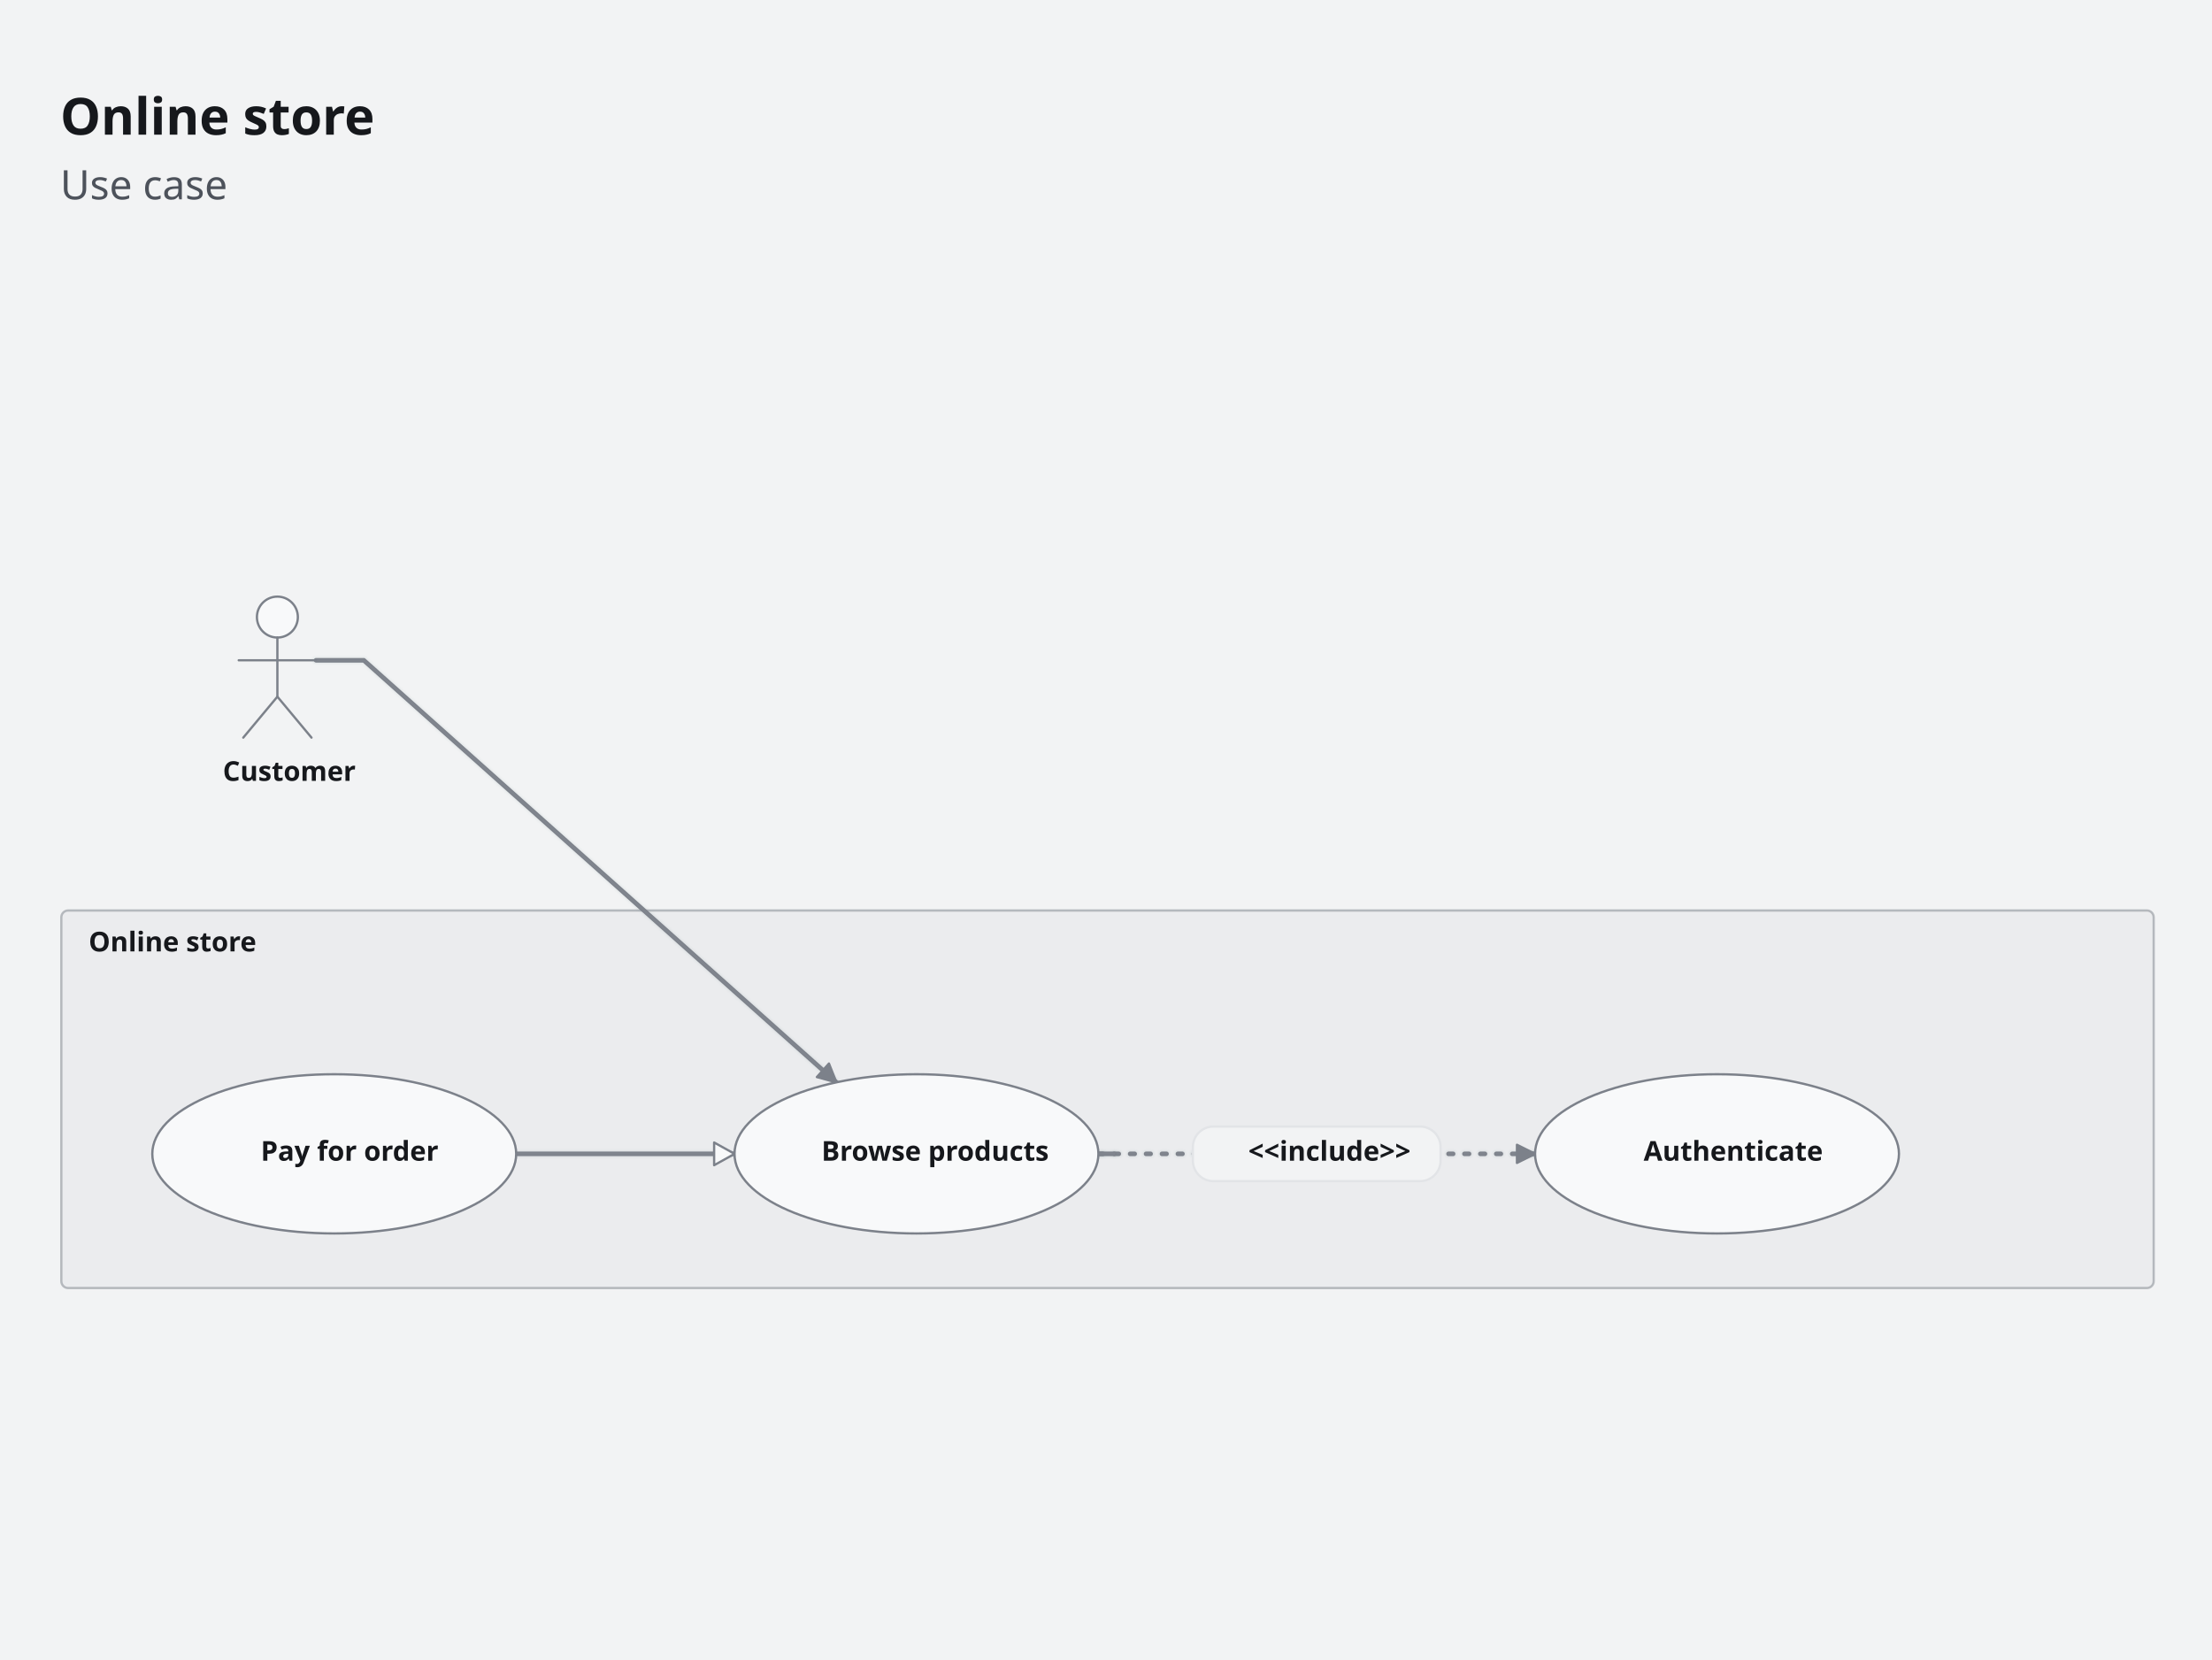
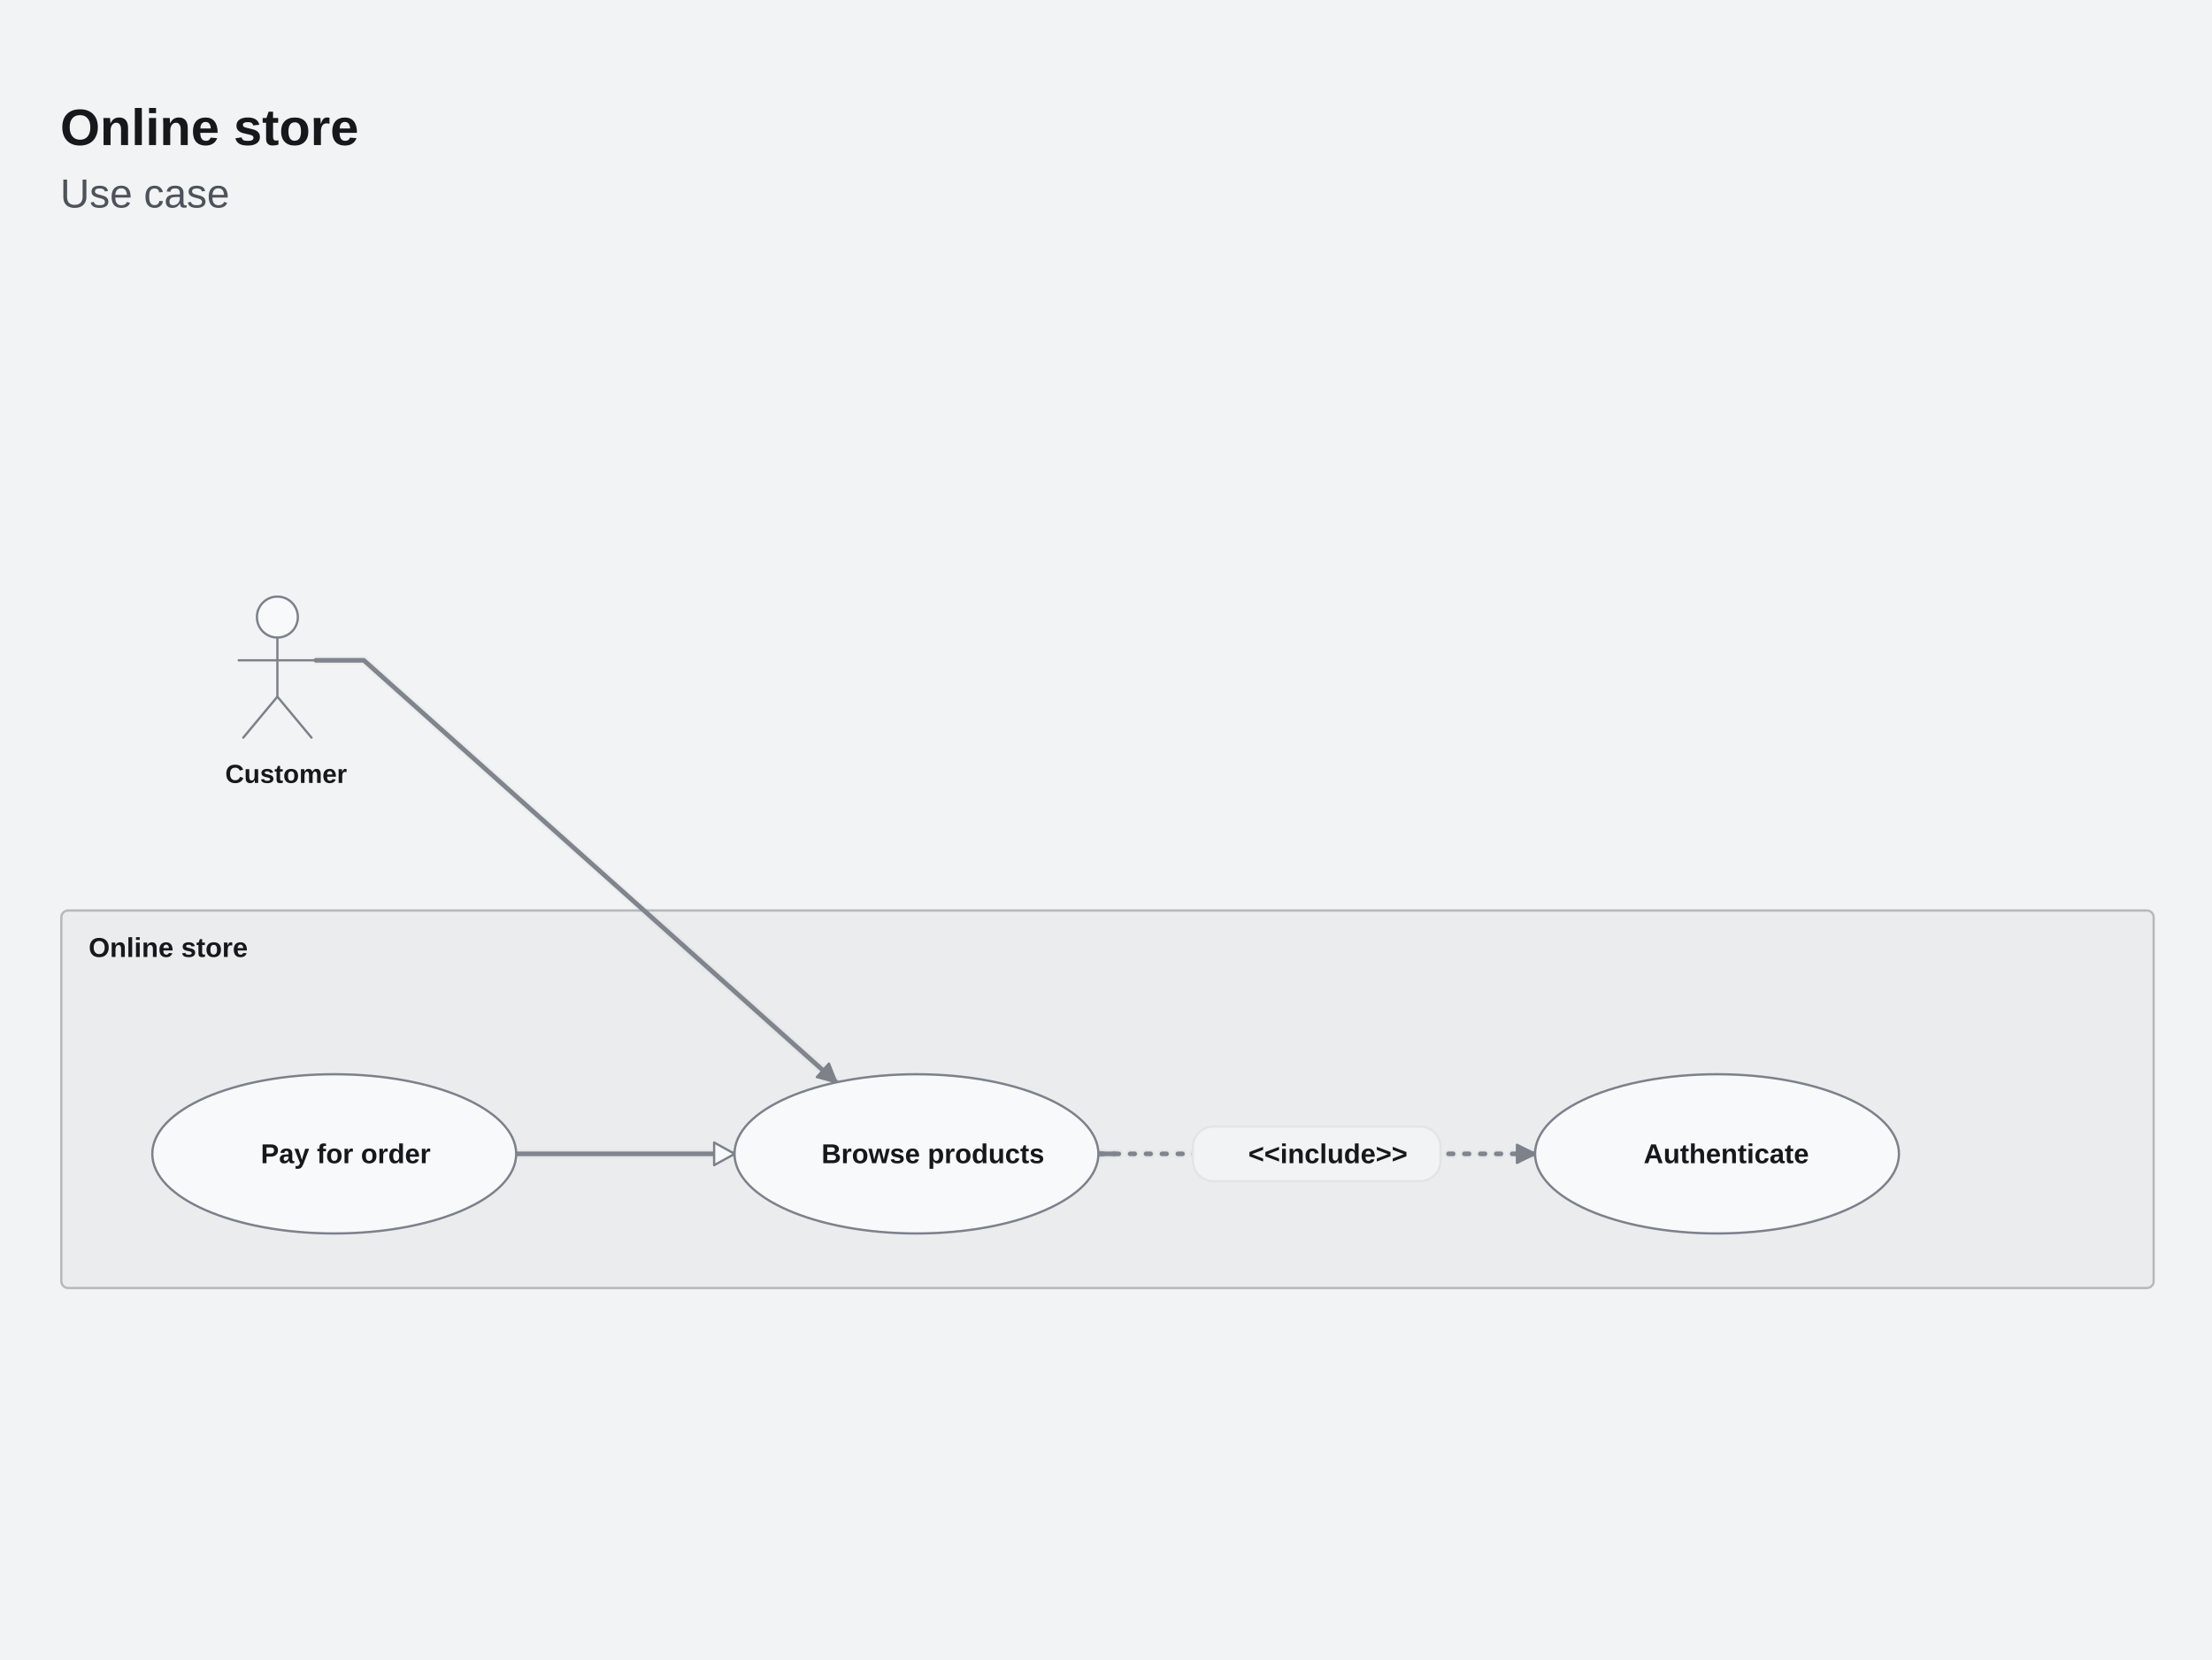
<svg xmlns="http://www.w3.org/2000/svg" width="735" height="551" viewBox="12 0 735 551.3" stroke-linecap="round" stroke-linejoin="round" style="max-width:100%;height:auto;display:block" role="img" aria-label="Online store" aria-labelledby="cfx-mm-usecase-l-title" aria-describedby="cfx-mm-usecase-l-description">
  <defs>
    <clipPath id="cfx-mm-usecase-l-clip-1" clipPathUnits="userSpaceOnUse">
      <rect x="32" y="32" width="696" height="506" />
    </clipPath>
    <clipPath id="cfx-mm-usecase-l-clip-10" clipPathUnits="userSpaceOnUse">
      <rect x="32" y="83.65" width="696" height="454.35" />
    </clipPath>
  </defs>
  <rect x="0" y="0" width="760" height="570" rx="0" data-cfx-role="background" fill="#F2F3F4" stroke="none" stroke-width="1" />
  <g clip-path="url(#cfx-mm-usecase-l-clip-1)">
-     <g data-cfx-role="frame-heading-source" data-cfx-authored-font-request="Calibri, Carlito, Segoe UI, system-ui, sans-serif|700|normal|17|">
+     <g data-cfx-role="frame-heading-source" data-cfx-authored-font-request="Calibri, Carlito, Segoe UI, Arial, system-ui, sans-serif|700|normal|17|">
      <g data-cfx-role="frame-heading">
-         <text x="32" y="44.75" font-family="Calibri, Carlito, Segoe UI, system-ui, sans-serif" font-size="17" font-weight="700" font-style="normal" fill="#16181C" xml:space="preserve" style="white-space:pre;font-language-override:normal;font-palette:normal">Online store</text>
+         <text x="32" y="48.187" font-family="Calibri, Carlito, Segoe UI, Arial, system-ui, sans-serif" font-size="17" font-weight="700" font-style="normal" fill="#16181C" xml:space="preserve" style="white-space:pre;font-language-override:normal;font-palette:normal">Online store</text>
      </g>
    </g>
-     <g data-cfx-role="frame-heading-source" data-cfx-authored-font-request="Calibri, Carlito, Segoe UI, system-ui, sans-serif|400|normal|13.5|">
+     <g data-cfx-role="frame-heading-source" data-cfx-authored-font-request="Calibri, Carlito, Segoe UI, Arial, system-ui, sans-serif|400|normal|13.5|">
      <g data-cfx-role="frame-heading">
-         <text x="32" y="66.225" font-family="Calibri, Carlito, Segoe UI, system-ui, sans-serif" font-size="13.5" font-weight="400" font-style="normal" fill="#4D525B" xml:space="preserve" style="white-space:pre;font-language-override:normal;font-palette:normal">Use case</text>
+         <text x="32" y="68.954" font-family="Calibri, Carlito, Segoe UI, Arial, system-ui, sans-serif" font-size="13.5" font-weight="400" font-style="normal" fill="#4D525B" xml:space="preserve" style="white-space:pre;font-language-override:normal;font-palette:normal">Use case</text>
      </g>
    </g>
  </g>
  <g id="cfx-mm-usecase-l-node-9" data-cfx-source-id="mermaid-flowchart" data-cfx-role="topology" class="cfx-topology" data-canvas-surface-style="Plain" data-cfx-active-scenario="" data-cfx-map-background-style="Dots" data-cfx-projection="" data-cfx-scenario-count="0" data-cfx-scenario-ids="" data-cfx-scenarios="[]" data-cfx-viewport="" data-chart-id="mermaid-flowchart" data-fit-content-to-viewport="true" data-header-style="Standard" data-layout-direction="LeftToRight" data-layout-mode="Swimlane" data-node-surface-style="Card" data-visual-style="Default">
    <g clip-path="url(#cfx-mm-usecase-l-clip-10)">
      <g id="cfx-mm-usecase-l-node-11" data-cfx-source-id="Store" data-cfx-role="topology-group" class="cfx-topology__group cfx-mermaid-subgraph" data-cfx-meta-mermaid-id="Store" data-cfx-meta-mermaid-nodes="Browse,Pay,Authenticate" data-cfx-meta-mermaid-order="0" data-cfx-meta-mermaid-source-line="7" data-cfx-meta-mermaid-title="Online store" data-cfx-selected="false" data-cfx-status="Unknown" data-group-applied-layout-policy="Auto" data-group-color="" data-group-id="Store" data-group-label="Online store" data-group-layout-policy="Auto" data-group-symbol="" data-scenario-ids="" data-scenario-step-indices="">
        <rect x="32.378" y="302.512" width="695.244" height="125.446" rx="2.267" data-cfx-role="topology-group-surface" fill="rgba(124,129,138,0.059)" stroke="rgba(124,129,138,0.502)" stroke-width="0.756" />
        <g data-cfx-role="topology-group-label">
-           <text x="41.446" y="316.115" font-family="Calibri, Carlito, Segoe UI, system-ui, sans-serif" font-size="9.068" font-weight="600" font-style="normal" fill="#16181C" xml:space="preserve" style="white-space:pre;font-language-override:normal;font-palette:normal">Online store</text>
+           <text x="41.446" y="317.948" font-family="Calibri, Carlito, Segoe UI, Arial, system-ui, sans-serif" font-size="9.068" font-weight="600" font-style="normal" fill="#16181C" xml:space="preserve" style="white-space:pre;font-language-override:normal;font-palette:normal">Online store</text>
        </g>
      </g>
      <g id="cfx-mm-usecase-l-node-15" data-cfx-source-id="mermaid-edge-0" data-cfx-role="topology-edge" class="cfx-topology__edge" data-cfx-meta-mermaid-operator="--&gt;" data-cfx-meta-mermaid-order="0" data-cfx-meta-mermaid-source="Customer" data-cfx-meta-mermaid-source-column="1" data-cfx-meta-mermaid-source-line="12" data-cfx-meta-mermaid-target="Browse" data-cfx-selected="false" data-cfx-status="Unknown" data-direction="Forward" data-edge-color="" data-edge-dash-pattern="" data-edge-emphasis="Normal" data-edge-id="mermaid-edge-0" data-edge-kind="Dependency" data-edge-label="" data-edge-layout-inference="none" data-edge-line-style="Solid" data-edge-minimum-rank-span="1" data-edge-muted="false" data-edge-render-order="0" data-edge-routing-priority="0" data-edge-secondary-label="" data-edge-tertiary-label="" data-label-offset-x="0" data-label-offset-y="0" data-route-candidate-count="1" data-route-corridor="default" data-route-curve="Straight" data-route-end-x="289.93880930680695" data-route-end-y="359.63407142277146" data-route-fallback-reason="not-obstacle-aware" data-route-label-obstacle-hits="0" data-route-lane="0" data-route-obstacle-count="4" data-route-obstacle-hits="0" data-route-offset="0" data-route-overlap-score="0" data-route-segment-count="2" data-route-start-x="117.01628664495115" data-route-start-y="219.38526058631925" data-route-strategy="Straight" data-scenario-ids="" data-scenario-step-indices="" data-source-group-id="" data-source-label="" data-source-marker="None" data-source-node-id="Customer" data-source-port="Auto" data-source-port-id="" data-target-group-id="Store" data-target-label="" data-target-marker="Arrow" data-target-node-id="Browse" data-target-port="Auto" data-target-port-id="" data-waypoint-count="0">
        <path d="M 117.016 219.385 L 132.886 219.385 L 289.939 359.634" data-cfx-role="topology-edge-line-ambient-halo" fill="none" stroke="rgba(124,129,138,0.016)" stroke-width="3.325" />
        <path d="M 117.016 219.385 L 132.886 219.385 L 289.939 359.634" data-cfx-role="topology-edge-line-halo" fill="none" stroke="rgba(124,129,138,0.055)" stroke-width="2.418" />
        <path d="M 117.016 219.385 L 132.886 219.385 L 289.939 359.634" data-cfx-role="topology-edge-line" fill="none" stroke="#7C818A" stroke-width="1.511" />
        <path d="M 117.016 219.385 L 132.886 219.385 L 289.939 359.634" data-cfx-role="topology-edge-line-highlight" fill="none" stroke="rgba(255,255,255,0.035)" stroke-width="0.756" />
        <path d="M 289.939 359.634 L 287.443 353.353 L 283.416 357.862 Z" data-cfx-role="topology-marker" fill="#7C818A" stroke="#7C818A" stroke-width="0.756" fill-rule="evenodd" />
      </g>
      <g id="cfx-mm-usecase-l-node-22" data-cfx-source-id="mermaid-edge-1" data-cfx-role="topology-edge" class="cfx-topology__edge" data-cfx-meta-mermaid-label="&lt;&lt;include&gt;&gt;" data-cfx-meta-mermaid-operator="-.-&gt;" data-cfx-meta-mermaid-order="1" data-cfx-meta-mermaid-source="Browse" data-cfx-meta-mermaid-source-column="1" data-cfx-meta-mermaid-source-line="13" data-cfx-meta-mermaid-target="Authenticate" data-cfx-selected="false" data-cfx-status="Unknown" data-direction="Forward" data-edge-color="" data-edge-dash-pattern="" data-edge-emphasis="Normal" data-edge-id="mermaid-edge-1" data-edge-kind="Dependency" data-edge-label="&lt;&lt;include&gt;&gt;" data-edge-layout-inference="none" data-edge-line-style="Dotted" data-edge-minimum-rank-span="2" data-edge-muted="false" data-edge-render-order="1" data-edge-routing-priority="0" data-edge-secondary-label="" data-edge-tertiary-label="" data-label-offset-x="0" data-label-offset-y="0" data-route-candidate-count="1" data-route-corridor="default" data-route-curve="Straight" data-route-end-x="522.0960971748817" data-route-end-y="383.3722312703584" data-route-fallback-reason="not-obstacle-aware" data-route-label-obstacle-hits="0" data-route-lane="0" data-route-obstacle-count="3" data-route-obstacle-hits="0" data-route-offset="0" data-route-overlap-score="0" data-route-segment-count="1" data-route-start-x="376.9452057567146" data-route-start-y="383.3722312703584" data-route-strategy="Straight" data-scenario-ids="" data-scenario-step-indices="" data-source-group-id="Store" data-source-label="" data-source-marker="None" data-source-node-id="Browse" data-source-port="Auto" data-source-port-id="" data-target-group-id="Store" data-target-label="" data-target-marker="Arrow" data-target-node-id="Authenticate" data-target-port="Auto" data-target-port-id="" data-waypoint-count="0">
        <path d="M 376.945 383.372 L 522.096 383.372" data-cfx-role="topology-edge-line-ambient-halo" fill="none" stroke="rgba(124,129,138,0.016)" stroke-width="3.325" stroke-dasharray="1.511 3.779" />
        <path d="M 376.945 383.372 L 522.096 383.372" data-cfx-role="topology-edge-line-halo" fill="none" stroke="rgba(124,129,138,0.055)" stroke-width="2.418" stroke-dasharray="1.511 3.779" />
        <path d="M 376.945 383.372 L 522.096 383.372" data-cfx-role="topology-edge-line" fill="none" stroke="#7C818A" stroke-width="1.511" stroke-dasharray="1.511 3.779" />
        <path d="M 376.945 383.372 L 522.096 383.372" data-cfx-role="topology-edge-line-highlight" fill="none" stroke="rgba(255,255,255,0.035)" stroke-width="0.756" stroke-dasharray="1.511 3.779" />
        <path d="M 376.945 383.372 L 382.235 383.372" data-cfx-role="topology-edge-endpoint-connector" fill="none" stroke="rgba(124,129,138,0.016)" stroke-width="3.325" />
        <path d="M 376.945 383.372 L 382.235 383.372" data-cfx-role="topology-edge-endpoint-connector" fill="none" stroke="rgba(124,129,138,0.055)" stroke-width="2.418" />
        <path d="M 376.945 383.372 L 382.235 383.372" data-cfx-role="topology-edge-endpoint-connector" fill="none" stroke="#7C818A" stroke-width="1.511" />
        <path d="M 376.945 383.372 L 382.235 383.372" data-cfx-role="topology-edge-endpoint-connector" fill="none" stroke="rgba(255,255,255,0.035)" stroke-width="0.756" />
        <path d="M 522.096 383.372 L 516.806 383.372" data-cfx-role="topology-edge-endpoint-connector" fill="none" stroke="rgba(124,129,138,0.016)" stroke-width="3.325" />
        <path d="M 522.096 383.372 L 516.806 383.372" data-cfx-role="topology-edge-endpoint-connector" fill="none" stroke="rgba(124,129,138,0.055)" stroke-width="2.418" />
        <path d="M 522.096 383.372 L 516.806 383.372" data-cfx-role="topology-edge-endpoint-connector" fill="none" stroke="#7C818A" stroke-width="1.511" />
        <path d="M 522.096 383.372 L 516.806 383.372" data-cfx-role="topology-edge-endpoint-connector" fill="none" stroke="rgba(255,255,255,0.035)" stroke-width="0.756" />
        <path d="M 522.096 383.372 L 516.05 380.349 L 516.05 386.395 Z" data-cfx-role="topology-marker" fill="#7C818A" stroke="#7C818A" stroke-width="0.756" fill-rule="evenodd" />
      </g>
      <g id="cfx-mm-usecase-l-node-37" data-cfx-source-id="mermaid-edge-2" data-cfx-role="topology-edge" class="cfx-topology__edge" data-cfx-meta-mermaid-operator="--|&gt;" data-cfx-meta-mermaid-order="2" data-cfx-meta-mermaid-source="Pay" data-cfx-meta-mermaid-source-column="1" data-cfx-meta-mermaid-source-line="14" data-cfx-meta-mermaid-target="Browse" data-cfx-selected="false" data-cfx-status="Unknown" data-direction="Forward" data-edge-color="" data-edge-dash-pattern="" data-edge-emphasis="Normal" data-edge-id="mermaid-edge-2" data-edge-kind="Dependency" data-edge-label="" data-edge-layout-inference="none" data-edge-line-style="Solid" data-edge-minimum-rank-span="1" data-edge-muted="false" data-edge-render-order="2" data-edge-routing-priority="0" data-edge-secondary-label="" data-edge-tertiary-label="" data-label-offset-x="0" data-label-offset-y="0" data-route-candidate-count="1" data-route-corridor="default" data-route-curve="Straight" data-route-end-x="256.08958251690126" data-route-end-y="383.3722312703584" data-route-fallback-reason="not-obstacle-aware" data-route-label-obstacle-hits="0" data-route-lane="0" data-route-obstacle-count="4" data-route-obstacle-hits="0" data-route-offset="0" data-route-overlap-score="0" data-route-segment-count="1" data-route-start-x="183.48592236909244" data-route-start-y="383.3722312703584" data-route-strategy="Straight" data-scenario-ids="" data-scenario-step-indices="" data-source-group-id="Store" data-source-label="" data-source-marker="None" data-source-node-id="Pay" data-source-port="Auto" data-source-port-id="" data-target-group-id="Store" data-target-label="" data-target-marker="OpenTriangle" data-target-node-id="Browse" data-target-port="Auto" data-target-port-id="" data-waypoint-count="0">
        <path d="M 183.486 383.372 L 256.09 383.372" data-cfx-role="topology-edge-line-ambient-halo" fill="none" stroke="rgba(124,129,138,0.016)" stroke-width="3.325" />
        <path d="M 183.486 383.372 L 256.09 383.372" data-cfx-role="topology-edge-line-halo" fill="none" stroke="rgba(124,129,138,0.055)" stroke-width="2.418" />
        <path d="M 183.486 383.372 L 256.09 383.372" data-cfx-role="topology-edge-line" fill="none" stroke="#7C818A" stroke-width="1.511" />
        <path d="M 183.486 383.372 L 256.09 383.372" data-cfx-role="topology-edge-line-highlight" fill="none" stroke="rgba(255,255,255,0.035)" stroke-width="0.756" />
        <path d="M 256.09 383.372 L 249.288 379.594 L 249.288 387.151 Z" data-cfx-role="topology-marker" fill="#F8F9FA" stroke="#7C818A" stroke-width="0.756" fill-rule="evenodd" />
      </g>
      <g id="cfx-mm-usecase-l-node-44" data-cfx-source-id="mermaid-edge-1-label" data-cfx-role="topology-edge-label" class="cfx-topology__edge-label" data-cfx-status="Unknown" data-edge-id="mermaid-edge-1" data-edge-label-render-order="1" data-edge-render-order="1" data-label-anchor-node-id="" data-label-anchor-override="false" data-label-anchor-x="449.52065146579815" data-label-anchor-y="383.3722312703584" data-label-clearance="false" data-label-height="18.136807817589577" data-label-leader="false" data-label-line-count="1" data-label-width="82.30813147764287" data-label-x="449.5206514657981" data-label-y="383.3722312703583">
        <rect x="408.367" y="374.304" width="82.308" height="18.137" rx="6.801" data-cfx-role="topology-edge-label-surface" fill="#F2F3F4" stroke="#E2E4E7" stroke-width="0.756" />
        <g data-cfx-role="topology-edge-label-text">
-           <text x="426.781" y="385.639" font-family="Calibri, Carlito, Segoe UI, system-ui, sans-serif" font-size="9.068" font-weight="600" font-style="normal" fill="#16181C" xml:space="preserve" style="white-space:pre;font-language-override:normal;font-palette:normal">&lt;&lt;include&gt;&gt;</text>
+           <text x="426.781" y="386.472" font-family="Calibri, Carlito, Segoe UI, Arial, system-ui, sans-serif" font-size="9.068" font-weight="600" font-style="normal" fill="#16181C" xml:space="preserve" style="white-space:pre;font-language-override:normal;font-palette:normal">&lt;&lt;include&gt;&gt;</text>
        </g>
      </g>
      <g id="cfx-mm-usecase-l-node-48" data-cfx-source-id="Customer" data-cfx-role="topology-node" class="cfx-topology__node cfx-mermaid-node cfx-mermaid-shape-actor" data-cfx-meta-layer="0" data-cfx-meta-layout-rankhintsapplied="true" data-cfx-meta-mermaid-id="Customer" data-cfx-meta-mermaid-label="Customer" data-cfx-meta-mermaid-layer="0" data-cfx-meta-mermaid-order="0" data-cfx-meta-mermaid-shape="Actor" data-cfx-meta-mermaid-shapetoken="actor" data-cfx-meta-mermaid-source-column="7" data-cfx-meta-mermaid-source-line="6" data-cfx-selected="false" data-cfx-status="Unknown" data-group-id="" data-group-label="" data-node-badge="" data-node-detail-count="0" data-node-display-mode="Card" data-node-id="Customer" data-node-kind="Generic" data-node-label="Customer" data-node-shape="Actor" data-scenario-ids="" data-scenario-step-indices="">
        <path d="M 104.169 198.226 C 107.926 198.226 110.971 201.271 110.971 205.027 C 110.971 208.783 107.926 211.828 104.169 211.828 C 100.413 211.828 97.368 208.783 97.368 205.027 C 97.368 201.271 100.413 198.226 104.169 198.226 Z" data-cfx-role="topology-node-surface" fill="#F8F9FA" stroke="#7C818A" stroke-width="0.756" fill-rule="evenodd" />
        <path d="M 104.169 211.828 L 104.169 231.476" data-cfx-role="topology-node-surface" fill="none" stroke="#7C818A" stroke-width="0.756" />
        <path d="M 91.322 219.385 L 117.016 219.385" data-cfx-role="topology-node-surface" fill="none" stroke="#7C818A" stroke-width="0.756" />
        <path d="M 92.834 245.079 L 104.169 231.476 L 115.505 245.079" data-cfx-role="topology-node-surface" fill="none" stroke="#7C818A" stroke-width="0.756" />
        <g id="cfx-mm-usecase-l-node-53" data-cfx-source-id="Customer-label-0" data-cfx-role="topology-node-label">
-           <text x="86.03" y="259.437" font-family="Calibri, Carlito, Segoe UI, system-ui, sans-serif" font-size="9.068" font-weight="600" font-style="normal" fill="#16181C" xml:space="preserve" style="white-space:pre;font-language-override:normal;font-palette:normal">Customer</text>
+           <text x="86.835" y="260.132" font-family="Calibri, Carlito, Segoe UI, Arial, system-ui, sans-serif" font-size="8.666" font-weight="600" font-style="normal" fill="#16181C" xml:space="preserve" style="white-space:pre;font-language-override:normal;font-palette:normal">Customer</text>
        </g>
      </g>
      <g id="cfx-mm-usecase-l-node-55" data-cfx-source-id="Browse" data-cfx-role="topology-node" class="cfx-topology__node cfx-mermaid-node cfx-mermaid-shape-ellipse" data-cfx-meta-layer="1" data-cfx-meta-layout-rankhintsapplied="true" data-cfx-meta-mermaid-id="Browse" data-cfx-meta-mermaid-label="Browse products" data-cfx-meta-mermaid-layer="1" data-cfx-meta-mermaid-order="1" data-cfx-meta-mermaid-shape="Ellipse" data-cfx-meta-mermaid-shapetoken="ellipse" data-cfx-meta-mermaid-source-column="2" data-cfx-meta-mermaid-source-line="8" data-cfx-meta-mermaid-subgraph="Store" data-cfx-selected="false" data-cfx-status="Unknown" data-group-id="Store" data-group-label="Online store" data-node-badge="" data-node-detail-count="0" data-node-display-mode="Card" data-node-id="Browse" data-node-kind="Generic" data-node-label="Browse products" data-node-shape="Ellipse" data-scenario-ids="" data-scenario-step-indices="">
        <path d="M 316.521 356.923 C 349.91 356.923 376.977 368.765 376.977 383.372 C 376.977 397.98 349.91 409.822 316.521 409.822 C 283.132 409.822 256.065 397.98 256.065 383.372 C 256.065 368.765 283.132 356.923 316.521 356.923 Z" data-cfx-role="topology-node-surface" fill="#F8F9FA" stroke="#7C818A" stroke-width="0.756" fill-rule="evenodd" />
        <g id="cfx-mm-usecase-l-node-57" data-cfx-source-id="Browse-label" data-cfx-role="topology-node-label">
-           <text x="284.957" y="385.639" font-family="Calibri, Carlito, Segoe UI, system-ui, sans-serif" font-size="9.068" font-weight="600" font-style="normal" fill="#16181C" xml:space="preserve" style="white-space:pre;font-language-override:normal;font-palette:normal">Browse products</text>
+           <text x="284.957" y="386.472" font-family="Calibri, Carlito, Segoe UI, Arial, system-ui, sans-serif" font-size="9.068" font-weight="600" font-style="normal" fill="#16181C" xml:space="preserve" style="white-space:pre;font-language-override:normal;font-palette:normal">Browse products</text>
        </g>
      </g>
      <g id="cfx-mm-usecase-l-node-59" data-cfx-source-id="Pay" data-cfx-role="topology-node" class="cfx-topology__node cfx-mermaid-node cfx-mermaid-shape-ellipse" data-cfx-meta-layer="0" data-cfx-meta-layout-rankhintsapplied="true" data-cfx-meta-mermaid-id="Pay" data-cfx-meta-mermaid-label="Pay for order" data-cfx-meta-mermaid-layer="0" data-cfx-meta-mermaid-order="2" data-cfx-meta-mermaid-shape="Ellipse" data-cfx-meta-mermaid-shapetoken="ellipse" data-cfx-meta-mermaid-source-column="2" data-cfx-meta-mermaid-source-line="9" data-cfx-meta-mermaid-subgraph="Store" data-cfx-selected="false" data-cfx-status="Unknown" data-group-id="Store" data-group-label="Online store" data-node-badge="" data-node-detail-count="0" data-node-display-mode="Card" data-node-id="Pay" data-node-kind="Generic" data-node-label="Pay for order" data-node-shape="Ellipse" data-scenario-ids="" data-scenario-step-indices="">
        <path d="M 123.062 356.923 C 156.451 356.923 183.518 368.765 183.518 383.372 C 183.518 397.98 156.451 409.822 123.062 409.822 C 89.673 409.822 62.606 397.98 62.606 383.372 C 62.606 368.765 89.673 356.923 123.062 356.923 Z" data-cfx-role="topology-node-surface" fill="#F8F9FA" stroke="#7C818A" stroke-width="0.756" fill-rule="evenodd" />
        <g id="cfx-mm-usecase-l-node-61" data-cfx-source-id="Pay-label" data-cfx-role="topology-node-label">
-           <text x="98.646" y="385.639" font-family="Calibri, Carlito, Segoe UI, system-ui, sans-serif" font-size="9.068" font-weight="600" font-style="normal" fill="#16181C" xml:space="preserve" style="white-space:pre;font-language-override:normal;font-palette:normal">Pay for order</text>
+           <text x="98.646" y="386.472" font-family="Calibri, Carlito, Segoe UI, Arial, system-ui, sans-serif" font-size="9.068" font-weight="600" font-style="normal" fill="#16181C" xml:space="preserve" style="white-space:pre;font-language-override:normal;font-palette:normal">Pay for order</text>
        </g>
      </g>
      <g id="cfx-mm-usecase-l-node-63" data-cfx-source-id="Authenticate" data-cfx-role="topology-node" class="cfx-topology__node cfx-mermaid-node cfx-mermaid-shape-ellipse" data-cfx-meta-layer="3" data-cfx-meta-layout-rankhintsapplied="true" data-cfx-meta-mermaid-id="Authenticate" data-cfx-meta-mermaid-label="Authenticate" data-cfx-meta-mermaid-layer="2" data-cfx-meta-mermaid-order="3" data-cfx-meta-mermaid-shape="Ellipse" data-cfx-meta-mermaid-shapetoken="ellipse" data-cfx-meta-mermaid-source-column="2" data-cfx-meta-mermaid-source-line="10" data-cfx-meta-mermaid-subgraph="Store" data-cfx-selected="false" data-cfx-status="Unknown" data-group-id="Store" data-group-label="Online store" data-node-badge="" data-node-detail-count="0" data-node-display-mode="Card" data-node-id="Authenticate" data-node-kind="Generic" data-node-label="Authenticate" data-node-shape="Ellipse" data-scenario-ids="" data-scenario-step-indices="">
        <path d="M 582.528 356.923 C 615.917 356.923 642.984 368.765 642.984 383.372 C 642.984 397.98 615.917 409.822 582.528 409.822 C 549.139 409.822 522.072 397.98 522.072 383.372 C 522.072 368.765 549.139 356.923 582.528 356.923 Z" data-cfx-role="topology-node-surface" fill="#F8F9FA" stroke="#7C818A" stroke-width="0.756" fill-rule="evenodd" />
        <g id="cfx-mm-usecase-l-node-65" data-cfx-source-id="Authenticate-label" data-cfx-role="topology-node-label">
-           <text x="558.147" y="385.639" font-family="Calibri, Carlito, Segoe UI, system-ui, sans-serif" font-size="9.068" font-weight="600" font-style="normal" fill="#16181C" xml:space="preserve" style="white-space:pre;font-language-override:normal;font-palette:normal">Authenticate</text>
+           <text x="558.147" y="386.472" font-family="Calibri, Carlito, Segoe UI, Arial, system-ui, sans-serif" font-size="9.068" font-weight="600" font-style="normal" fill="#16181C" xml:space="preserve" style="white-space:pre;font-language-override:normal;font-palette:normal">Authenticate</text>
        </g>
      </g>
    </g>
  </g>
</svg>
